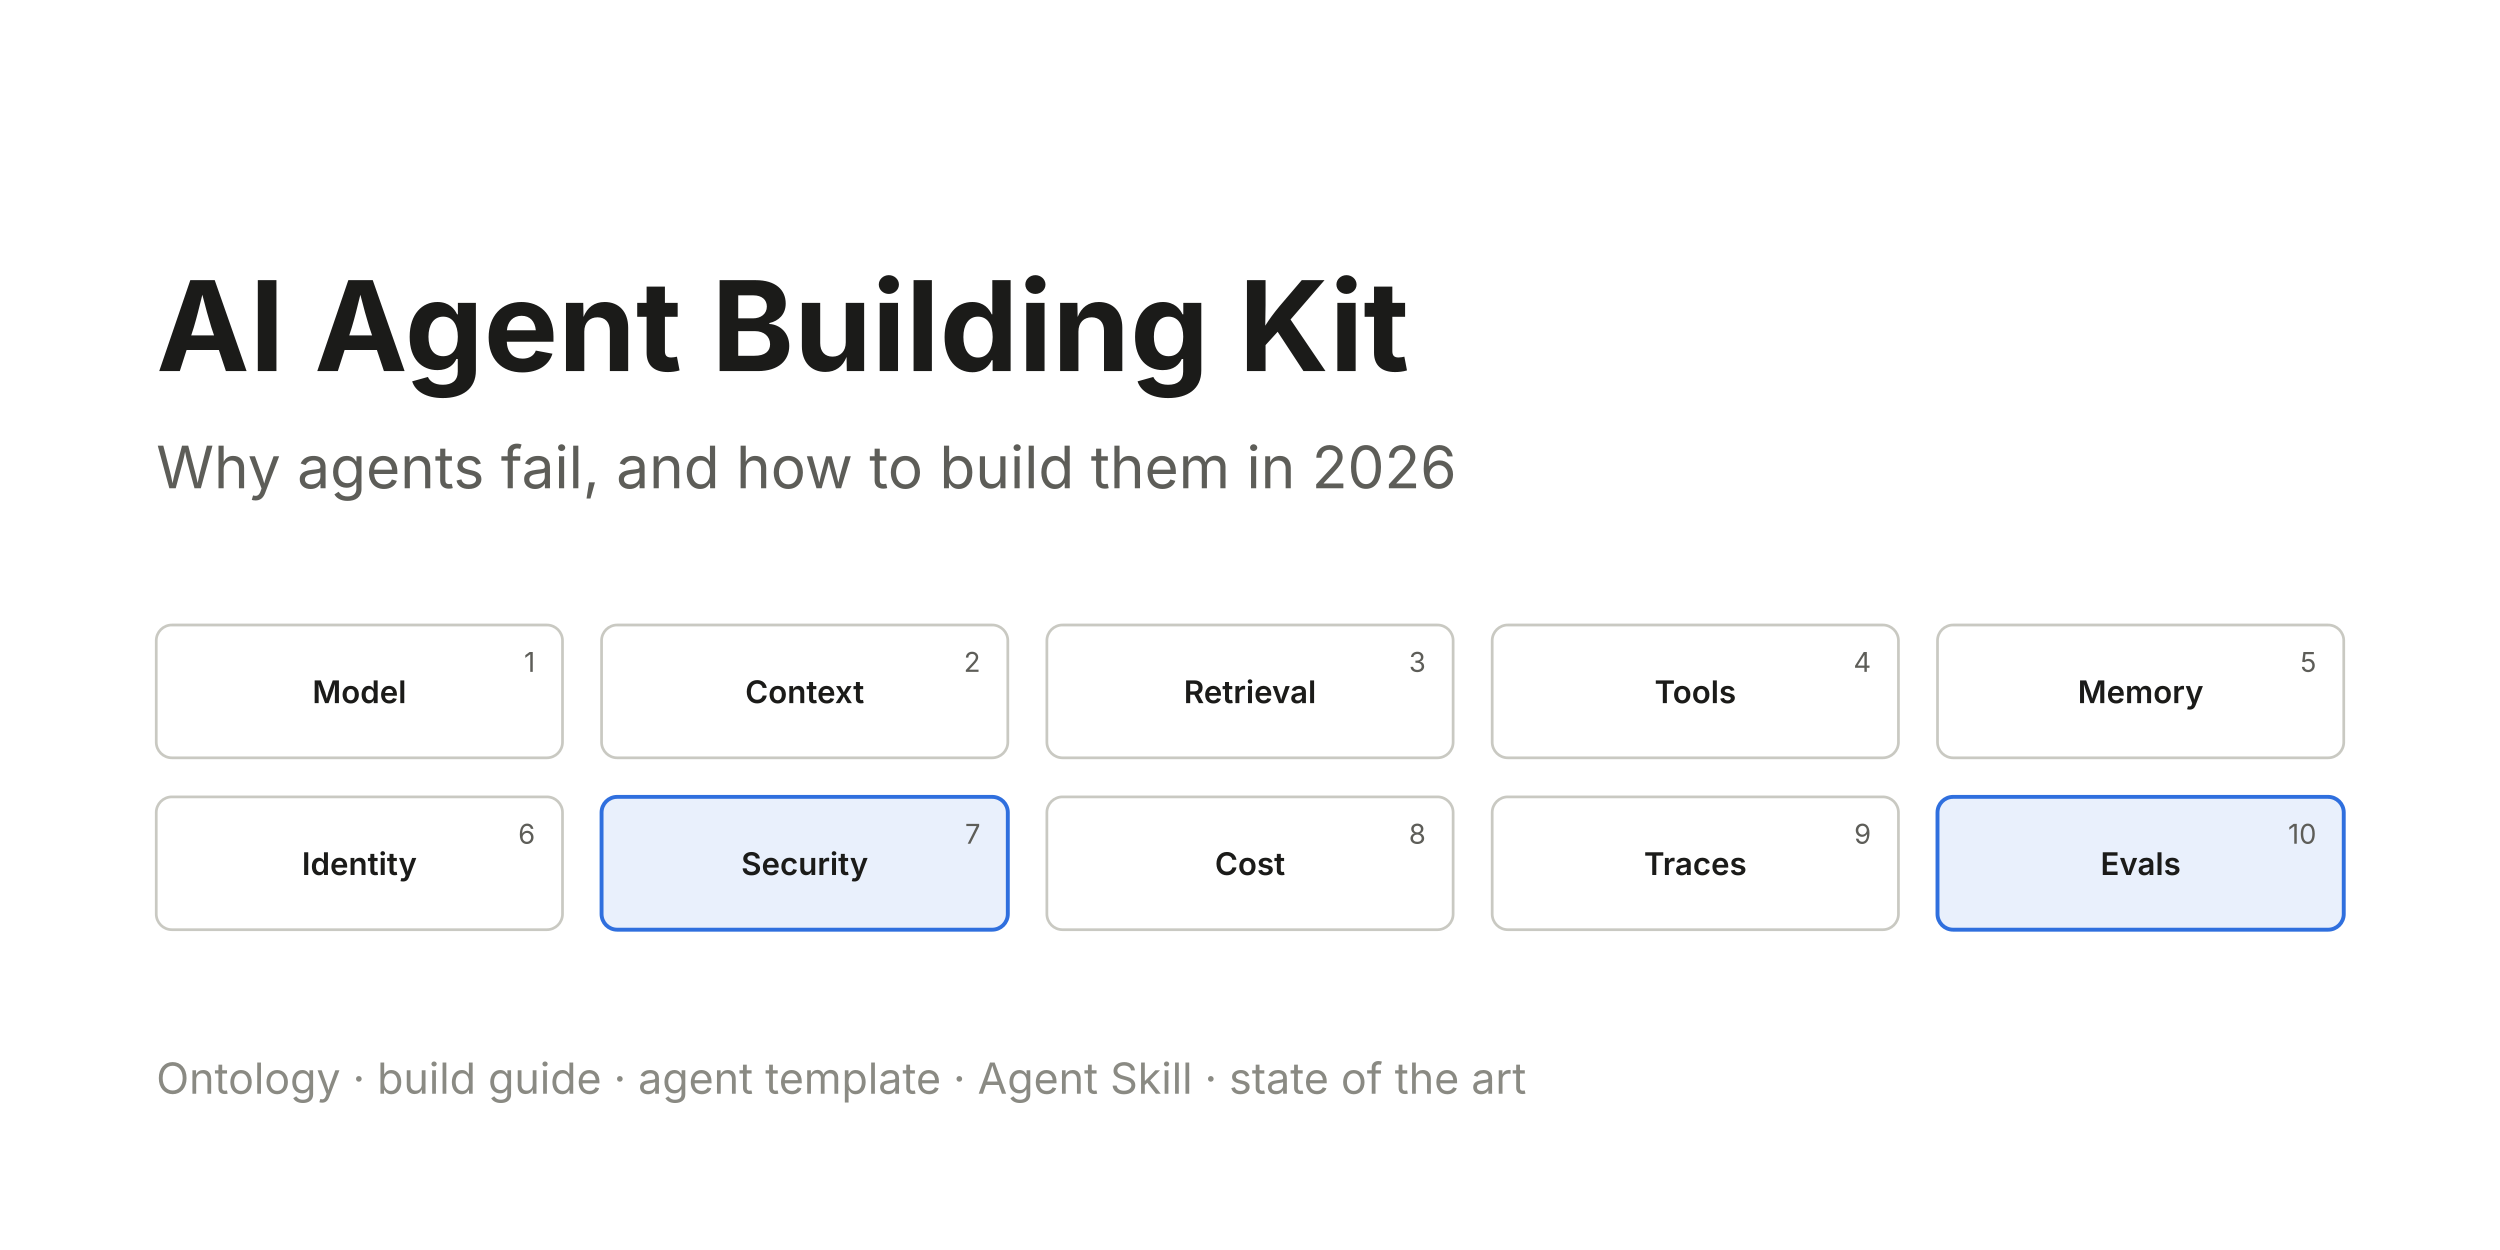
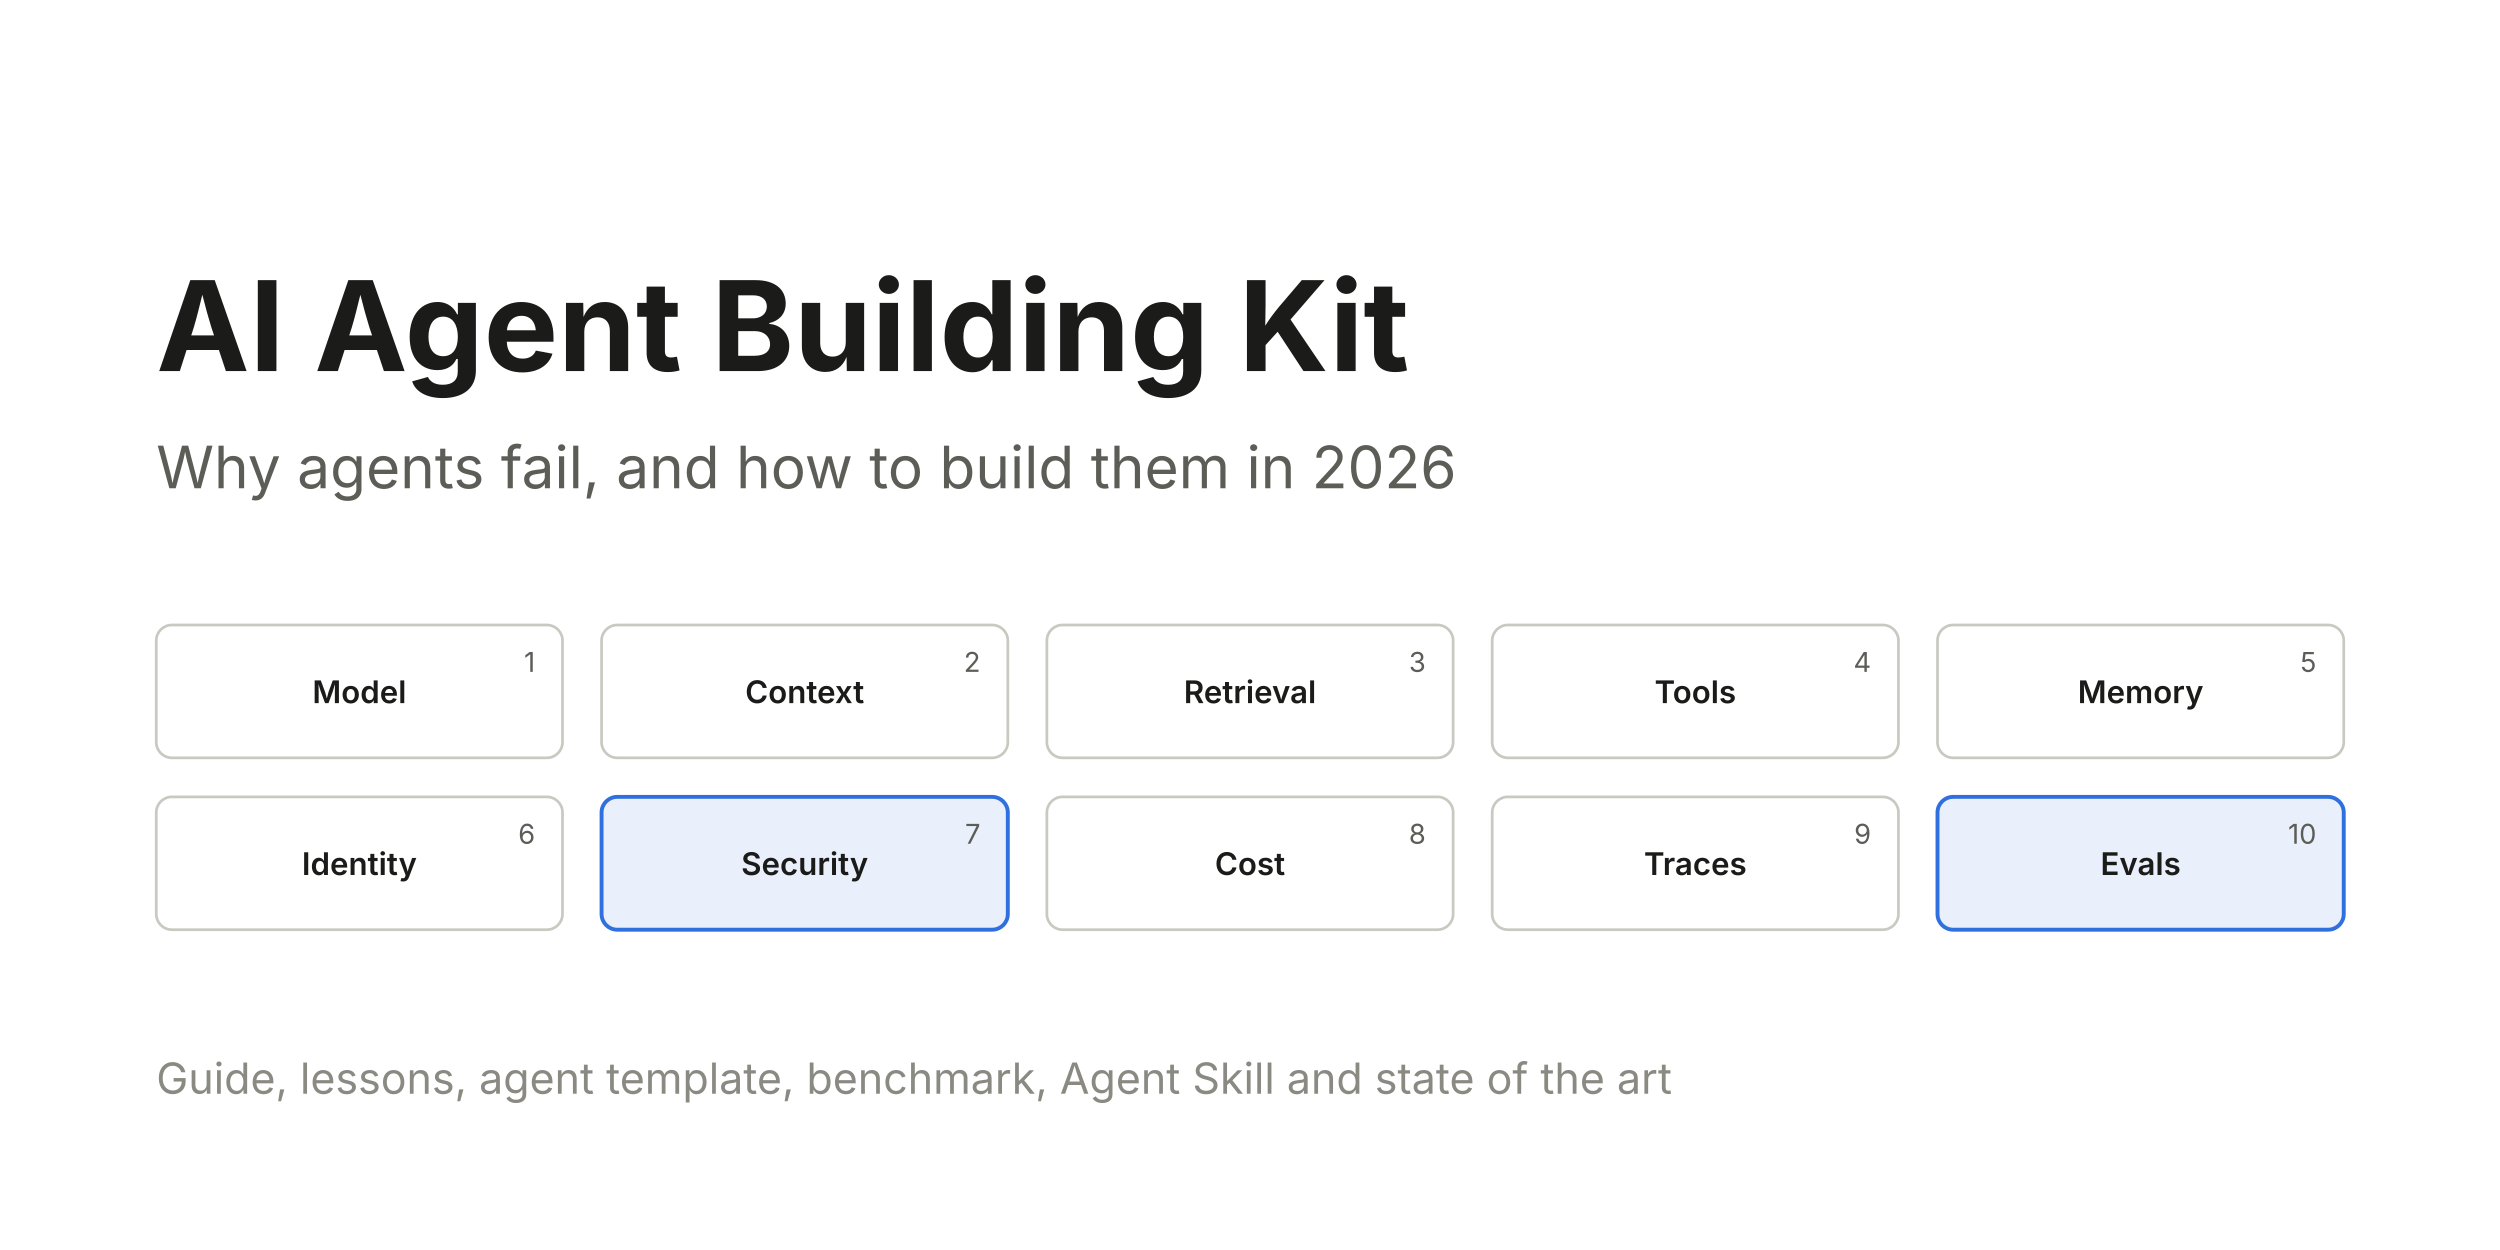
<svg xmlns="http://www.w3.org/2000/svg" width="1280" height="640" viewBox="0 0 1280 640" font-family="Inter, 'Segoe UI', 'Helvetica Neue', Arial, sans-serif">
  <defs>
    <marker id="head-b2b2aa" viewBox="0 0 10 10" refX="9" refY="5" markerWidth="7" markerHeight="7" orient="auto">
      <path d="M0,1 L9,5 L0,9 z" fill="#b2b2aa" />
    </marker>
    <marker id="head-cf3a2f" viewBox="0 0 10 10" refX="9" refY="5" markerWidth="7" markerHeight="7" orient="auto">
      <path d="M0,1 L9,5 L0,9 z" fill="#cf3a2f" />
    </marker>
  </defs>
  <rect width="1280" height="640" fill="#fff" />
  <text x="80" y="190" font-size="64" font-weight="700" fill="#1b1b19" text-anchor="start">AI Agent Building Kit</text>
  <text x="80" y="250" font-size="30" font-weight="400" fill="#5d5d58" text-anchor="start">Why agents fail, and how to build them in 2026</text>
  <rect x="80" y="320" width="208" height="68" rx="8" fill="#fff" stroke="#c9c9c2" stroke-width="1.4" />
  <text x="184.0" y="360.0" font-size="16" font-weight="600" fill="#1b1b19" text-anchor="middle">Model</text>
  <text x="274" y="344" font-size="14" font-weight="400" fill="#5d5d58" text-anchor="end">1</text>
  <rect x="308" y="320" width="208" height="68" rx="8" fill="#fff" stroke="#c9c9c2" stroke-width="1.4" />
  <text x="412.0" y="360.0" font-size="16" font-weight="600" fill="#1b1b19" text-anchor="middle">Context</text>
  <text x="502" y="344" font-size="14" font-weight="400" fill="#5d5d58" text-anchor="end">2</text>
  <rect x="536" y="320" width="208" height="68" rx="8" fill="#fff" stroke="#c9c9c2" stroke-width="1.4" />
  <text x="640.0" y="360.0" font-size="16" font-weight="600" fill="#1b1b19" text-anchor="middle">Retrieval</text>
  <text x="730" y="344" font-size="14" font-weight="400" fill="#5d5d58" text-anchor="end">3</text>
  <rect x="764" y="320" width="208" height="68" rx="8" fill="#fff" stroke="#c9c9c2" stroke-width="1.4" />
  <text x="868.0" y="360.0" font-size="16" font-weight="600" fill="#1b1b19" text-anchor="middle">Tools</text>
  <text x="958" y="344" font-size="14" font-weight="400" fill="#5d5d58" text-anchor="end">4</text>
  <rect x="992" y="320" width="208" height="68" rx="8" fill="#fff" stroke="#c9c9c2" stroke-width="1.4" />
  <text x="1096.0" y="360.0" font-size="16" font-weight="600" fill="#1b1b19" text-anchor="middle">Memory</text>
  <text x="1186" y="344" font-size="14" font-weight="400" fill="#5d5d58" text-anchor="end">5</text>
  <rect x="80" y="408" width="208" height="68" rx="8" fill="#fff" stroke="#c9c9c2" stroke-width="1.4" />
  <text x="184.0" y="448.0" font-size="16" font-weight="600" fill="#1b1b19" text-anchor="middle">Identity</text>
  <text x="274" y="432" font-size="14" font-weight="400" fill="#5d5d58" text-anchor="end">6</text>
  <rect x="308" y="408" width="208" height="68" rx="8" fill="#e9f0fc" stroke="#2f6fde" stroke-width="2" />
  <text x="412.0" y="448.0" font-size="16" font-weight="600" fill="#1b1b19" text-anchor="middle">Security</text>
  <text x="502" y="432" font-size="14" font-weight="400" fill="#5d5d58" text-anchor="end">7</text>
  <rect x="536" y="408" width="208" height="68" rx="8" fill="#fff" stroke="#c9c9c2" stroke-width="1.4" />
  <text x="640.0" y="448.0" font-size="16" font-weight="600" fill="#1b1b19" text-anchor="middle">Cost</text>
  <text x="730" y="432" font-size="14" font-weight="400" fill="#5d5d58" text-anchor="end">8</text>
  <rect x="764" y="408" width="208" height="68" rx="8" fill="#fff" stroke="#c9c9c2" stroke-width="1.4" />
  <text x="868.0" y="448.0" font-size="16" font-weight="600" fill="#1b1b19" text-anchor="middle">Traces</text>
  <text x="958" y="432" font-size="14" font-weight="400" fill="#5d5d58" text-anchor="end">9</text>
  <rect x="992" y="408" width="208" height="68" rx="8" fill="#e9f0fc" stroke="#2f6fde" stroke-width="2" />
  <text x="1096.0" y="448.0" font-size="16" font-weight="600" fill="#1b1b19" text-anchor="middle">Evals</text>
  <text x="1186" y="432" font-size="14" font-weight="400" fill="#5d5d58" text-anchor="end">10</text>
-   <text x="80" y="560" font-size="22" font-weight="400" fill="#8a8a83" text-anchor="start">Ontology · build guide · agent template · Agent Skill · state of the art</text>
+   <text x="80" y="560" font-size="22" font-weight="400" fill="#8a8a83" text-anchor="start">Guide, lessons, agent template, benchmark, Agent Skill and state of the art</text>
</svg>
